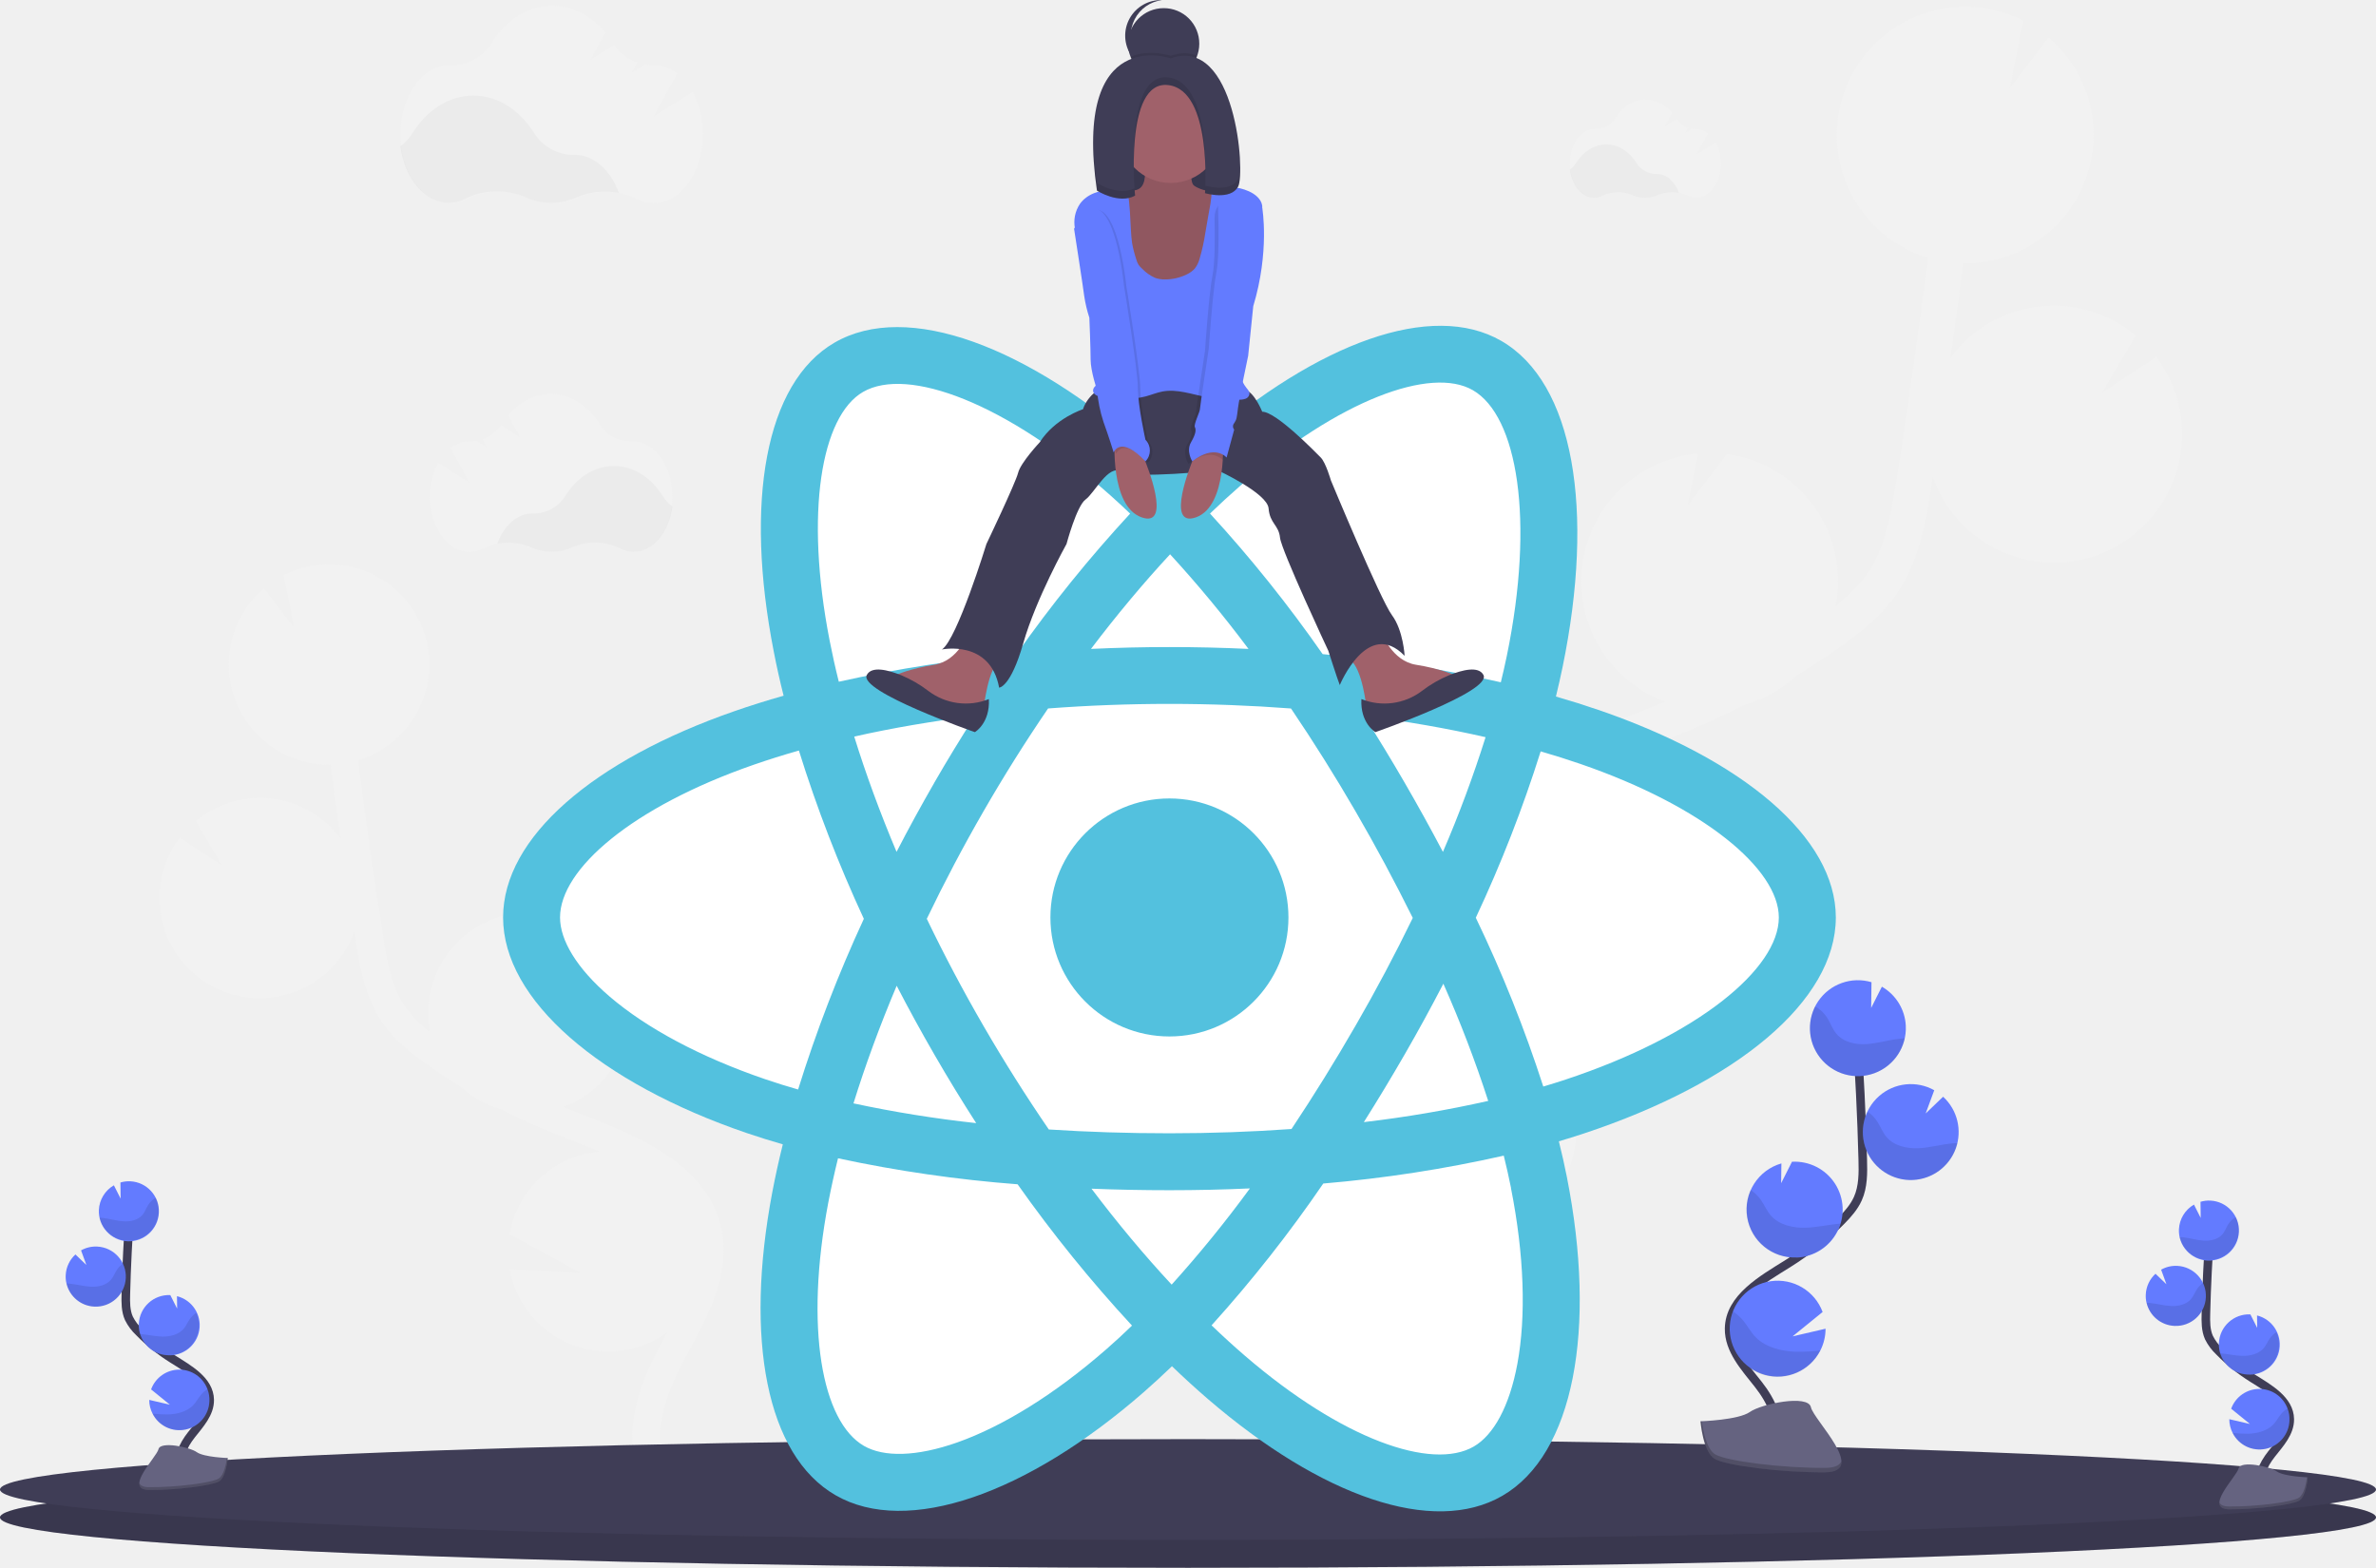
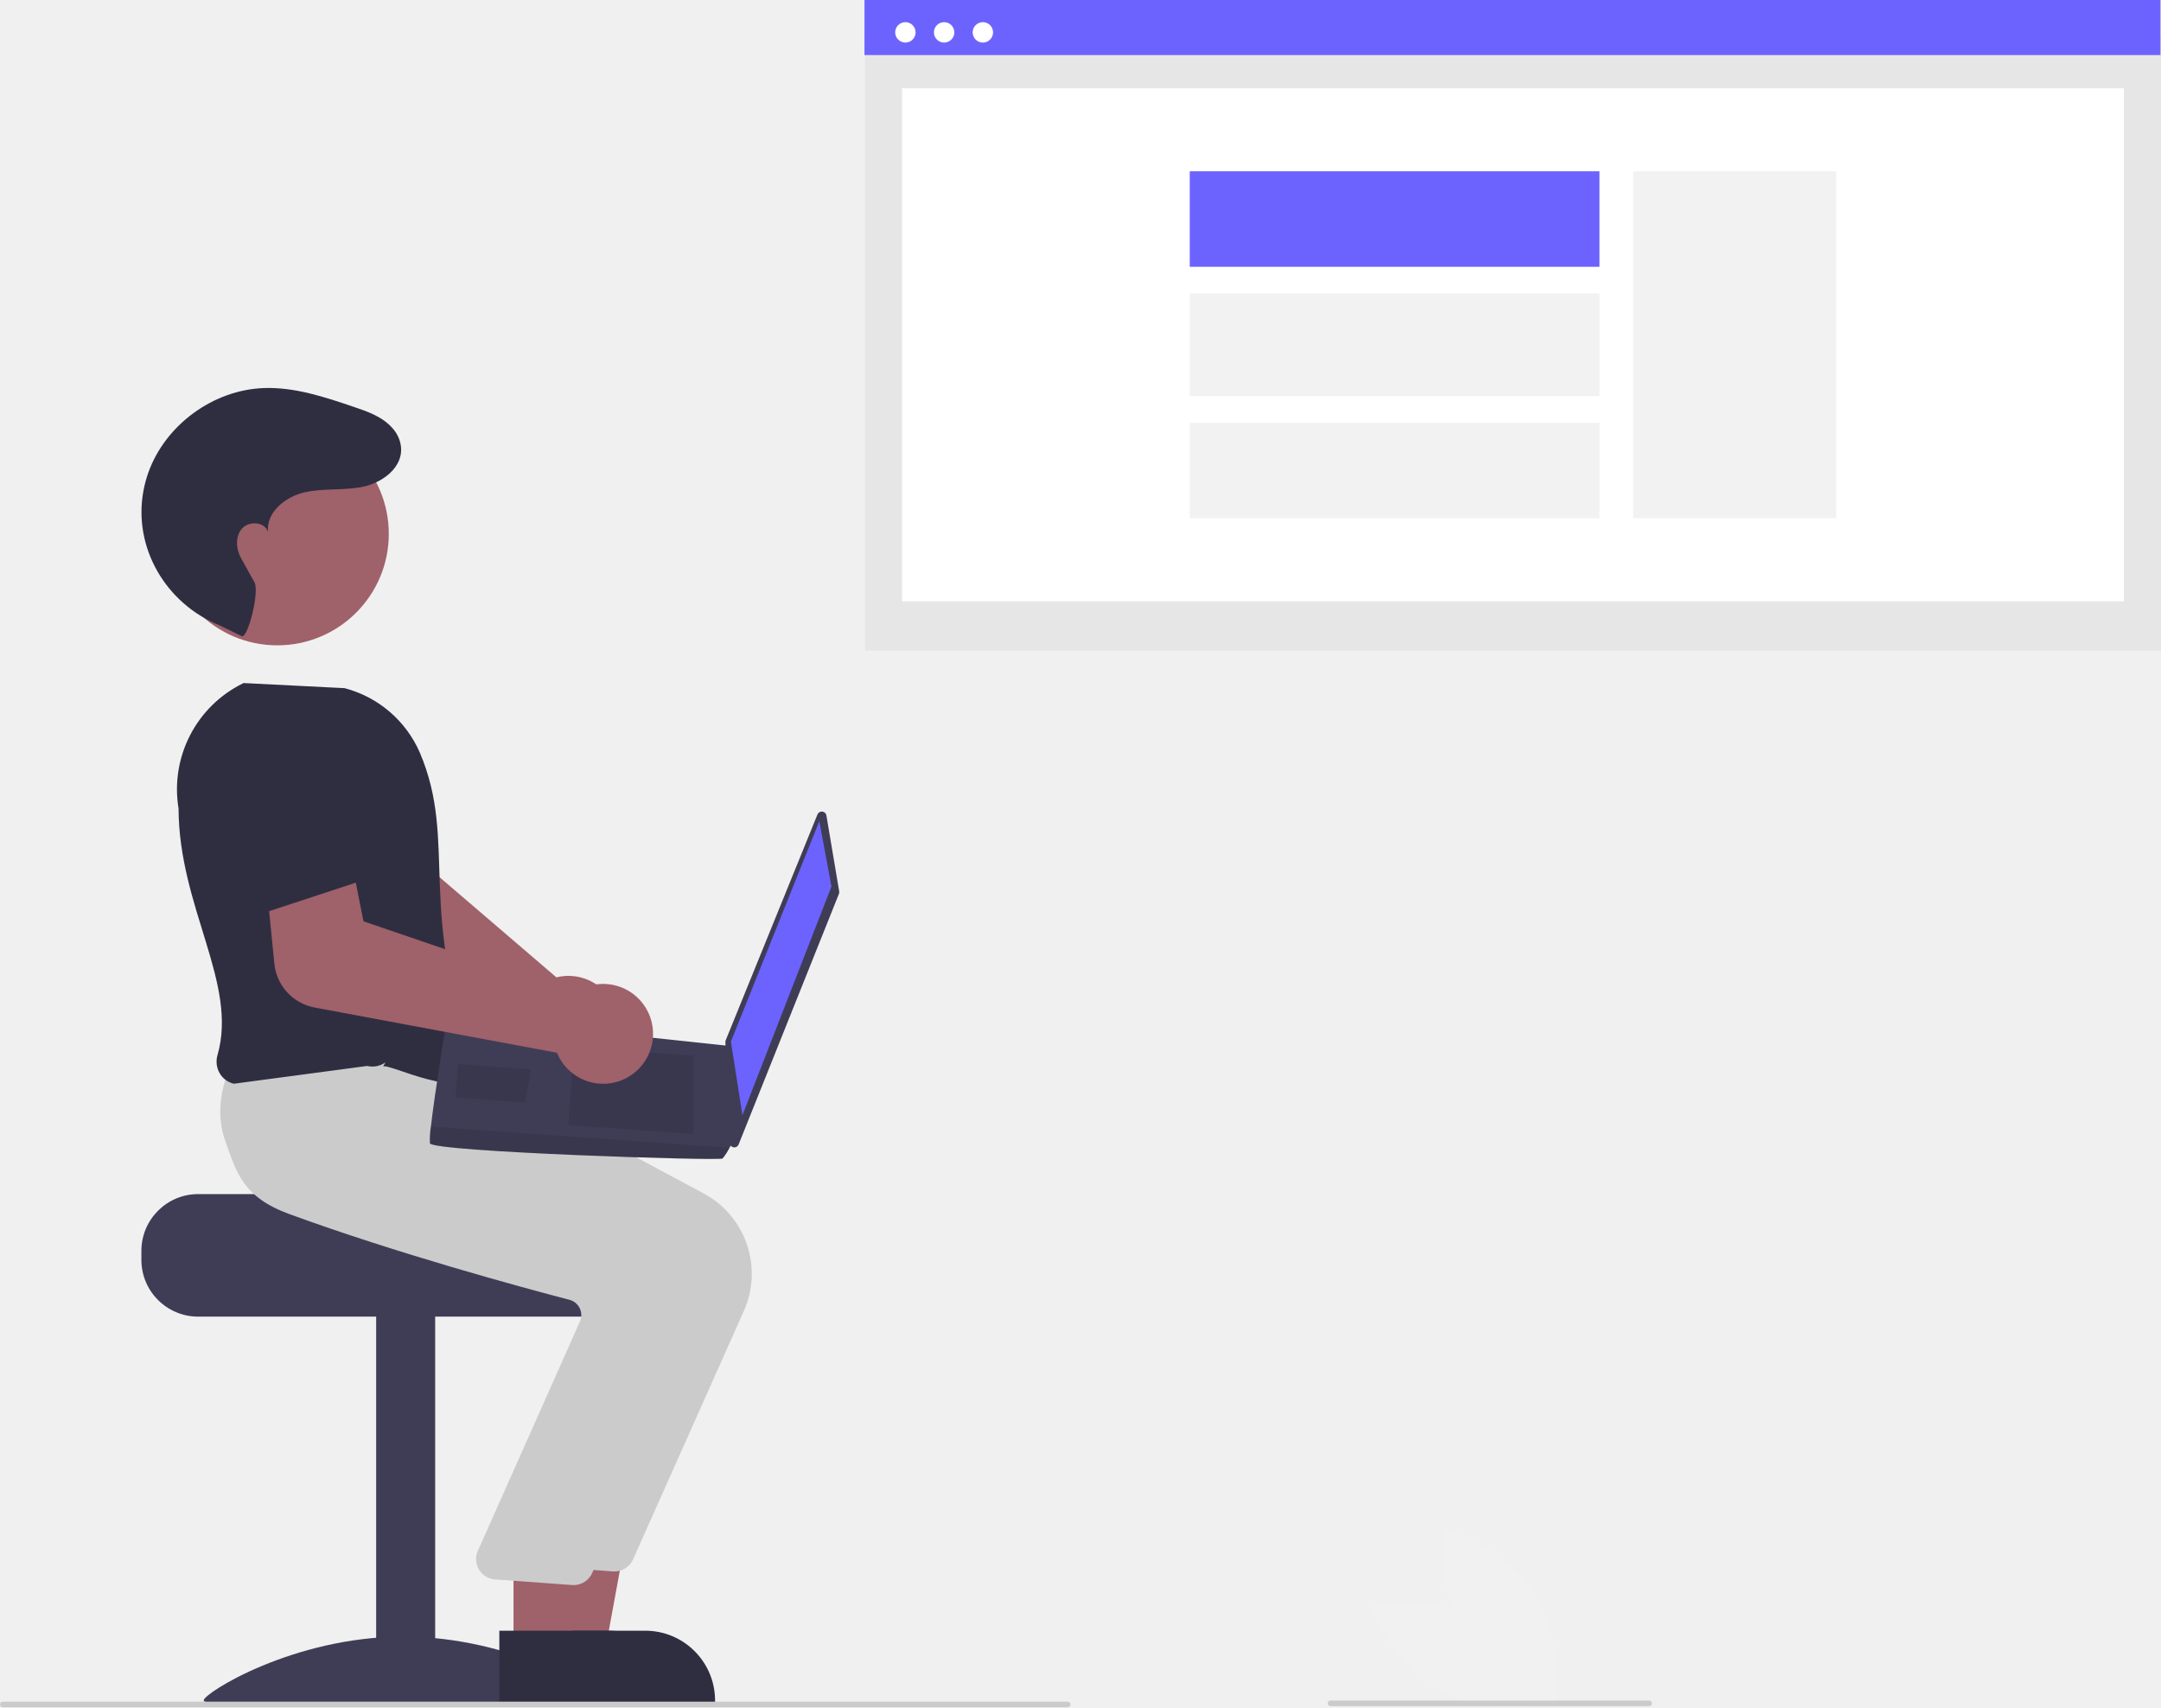
- <svg xmlns="http://www.w3.org/2000/svg" id="a75d69e6-d07c-4db3-9c83-72b2470e5561" data-name="Layer 1" width="1108" height="731.18" viewBox="0 0 1108 731.18">
-   <path d="M813.68,415.2l6.89-2.7c.66-.26,1.31-.54,2-.81a59.85,59.85,0,0,1,15.28-115.77l-4.8,24.2,18.22-23.92.16,0a59.87,59.87,0,0,1,51.16,67.45c-.15,1.13-.39,2.23-.6,3.34,5.61-4.43,10.87-9.32,14.81-15,8-11.54,10.71-25.76,13.47-43.17,5.47-34.48,10.4-69.34,14.84-104.18a59.83,59.83,0,0,1-42-65.36c.25-1.82.6-3.59,1-5.34.1-.44.2-.88.31-1.31.43-1.69.91-3.35,1.47-5,.09-.27.21-.52.3-.78.5-1.37,1-2.72,1.65-4,.22-.5.44-1,.67-1.47.69-1.43,1.42-2.83,2.22-4.19.27-.45.56-.88.83-1.33.62-1,1.27-2,1.94-2.93.36-.5.71-1,1.08-1.49l.27-.39,0,0a59.81,59.81,0,0,1,74.64-17l-6.24,31.49,18-23.64a59.5,59.5,0,0,1,16.32,68.62h.07c-.17.4-.38.78-.55,1.18-.33.74-.67,1.47-1,2.2-.46.93-1,1.84-1.45,2.74-.38.68-.75,1.36-1.16,2-.59,1-1.23,1.9-1.87,2.83-.38.54-.73,1.1-1.12,1.63-1,1.39-2.12,2.72-3.26,4-.4.45-.83.86-1.25,1.3-.81.86-1.62,1.71-2.48,2.52-.53.5-1.09,1-1.64,1.46-.79.7-1.6,1.38-2.43,2-.59.47-1.19.92-1.79,1.36-.87.63-1.75,1.22-2.64,1.81-.6.39-1.2.78-1.81,1.15-1,.61-2.05,1.17-3.1,1.72-.53.27-1,.57-1.59.83-1.58.77-3.2,1.48-4.85,2.11-.31.12-.64.21-.95.32-1.38.5-2.77,1-4.18,1.35-.61.17-1.23.31-1.85.46-1.15.28-2.31.54-3.48.76q-1,.18-2.07.33c-1.15.17-2.31.3-3.48.4-.69.06-1.37.12-2.07.16-1.26.06-2.53.07-3.8.06a2.08,2.08,0,0,0-.25,0q-2.82,22-5.92,44A59.82,59.82,0,0,1,1042,240.88l-15.68,26.58,25.21-16.59a59.68,59.68,0,0,1,11.5,44.16,58.76,58.76,0,0,1-4.5,15.94,59.83,59.83,0,0,1-111.19-4c-.23,1.48-.45,3-.68,4.46-2.44,15.35-5.47,34.46-16.23,50-7.29,10.56-17.33,18.36-27.09,25.22q-9.52,6.7-19.48,12.77a59.85,59.85,0,0,1-24.53,13.74q-16,8.19-32.69,14.81l-6.95,2.72c-6.25,2.44-12.65,4.94-19,7.6,1,.09,2,.17,3,.3a59.9,59.9,0,0,1,50.86,49.05l-42.31,23.11,42.18-1.89A59.16,59.16,0,0,1,843,534.54a59.87,59.87,0,0,1-82.7,11.74l2.1,3.91c1.4,2.58,2.78,5.15,4.12,7.7,18.33,34.74,19.66,64.74,3.75,84.49l-13-10.45c15.49-19.22,3.2-49.77-5.5-66.27-1.32-2.5-2.68-5-4-7.56C736,536.27,722.65,511.53,728,485.2,736,445.5,779.05,428.7,813.68,415.2Z" transform="translate(-46 -84.41)" fill="#f2f2f2" />
-   <path d="M315.6,603.42l-5.38-2.11c-.52-.2-1-.43-1.54-.63a46.75,46.75,0,0,0-11.94-90.42l3.75,18.9-14.22-18.68h-.13a46.76,46.76,0,0,0-40,52.68c.12.89.31,1.74.47,2.61a55.84,55.84,0,0,1-11.56-11.73c-6.23-9-8.37-20.12-10.53-33.71C220.29,493.4,216.45,466.18,213,439a46.72,46.72,0,0,0,32.77-51.05c-.2-1.42-.47-2.8-.79-4.17l-.24-1c-.34-1.32-.71-2.62-1.15-3.88-.07-.21-.16-.41-.24-.61-.39-1.07-.82-2.12-1.28-3.15-.18-.38-.35-.77-.53-1.15-.54-1.11-1.11-2.2-1.73-3.26-.21-.36-.44-.7-.65-1-.49-.78-1-1.55-1.52-2.29-.28-.39-.55-.79-.84-1.17l-.21-.3h0a46.76,46.76,0,0,0-58.29-13.32l4.88,24.6-14.07-18.46a46.48,46.48,0,0,0-12.75,53.59h-.05c.13.31.29.61.43.92.26.58.52,1.15.8,1.72q.54,1.08,1.14,2.13c.29.54.58,1.07.9,1.59.46.75,1,1.48,1.46,2.21.3.42.57.86.88,1.27.8,1.08,1.65,2.12,2.54,3.13.31.35.65.67,1,1,.63.67,1.27,1.33,1.94,2,.41.4.85.77,1.28,1.14q.93.83,1.89,1.59c.46.36.93.71,1.4,1.06.68.49,1.37,1,2.06,1.41.47.31.94.61,1.42.9.79.48,1.6.91,2.42,1.34.42.22.82.45,1.24.66,1.24.6,2.5,1.15,3.79,1.64.24.1.5.16.74.25,1.07.39,2.16.75,3.27,1.06.47.13,1,.24,1.44.35.9.22,1.8.43,2.72.6l1.61.26c.9.13,1.81.23,2.72.31.54.05,1.07.09,1.62.12,1,.05,2,.06,3,.05h.19q2.2,17.22,4.62,34.41a46.71,46.71,0,0,0-67.48-8.14L149.49,488l-19.68-12.95a46.57,46.57,0,0,0-9,34.49A45.8,45.8,0,0,0,124.34,522a46.73,46.73,0,0,0,86.84-3.12c.18,1.15.35,2.32.53,3.48,1.9,12,4.27,26.92,12.67,39.08,5.7,8.24,13.54,14.33,21.16,19.69q7.44,5.24,15.21,10a46.88,46.88,0,0,0,19.16,10.74c8.32,4.26,16.84,8.14,25.54,11.56l5.42,2.13c4.88,1.9,9.88,3.85,14.81,5.93-.78.07-1.57.13-2.36.24A46.77,46.77,0,0,0,283.6,660l33,18-32.94-1.47a46.78,46.78,0,0,0,73.57,29.2c-.55,1-1.09,2-1.64,3.05-1.09,2-2.17,4-3.22,6-14.31,27.13-15.35,50.57-2.92,66l10.13-8.16c-12.1-15-2.5-38.87,4.3-51.76,1-1.95,2.09-3.92,3.16-5.9,9.19-17,19.61-36.37,15.46-56.94C376.29,627.08,342.64,614,315.6,603.42Z" transform="translate(-46 -84.41)" fill="#f2f2f2" />
-   <ellipse cx="554" cy="707.68" rx="554" ry="23.5" fill="#3f3d56" />
-   <ellipse cx="554" cy="707.68" rx="554" ry="23.5" opacity="0.1" />
-   <ellipse cx="554" cy="694.68" rx="554" ry="23.5" fill="#3f3d56" />
-   <path d="M131,770.73c-3-5.51.4-12.26,4.28-17.18s8.61-10,8.51-16.29c-.14-9-9.7-14.31-17.33-19.08a84.78,84.78,0,0,1-15.56-12.51,23,23,0,0,1-4.78-6.4c-1.58-3.52-1.53-7.52-1.43-11.38q.5-19.26,1.9-38.48" transform="translate(-46 -84.41)" fill="none" stroke="#3f3d56" stroke-miterlimit="10" stroke-width="4" />
-   <path d="M92.11,648.7a14,14,0,0,1,7-11.49l3.14,6.21-.09-7.52a13.86,13.86,0,0,1,4.62-.56A14,14,0,1,1,92.11,648.7Z" transform="translate(-46 -84.41)" fill="#637bff" />
-   <path d="M117.14,743.7a14,14,0,0,0,26.5-5.76,13.82,13.82,0,0,0-.91-5.69,14,14,0,0,0-26.27.15l8.77,7.13-9.64-2.24A13.89,13.89,0,0,0,117.14,743.7Z" transform="translate(-46 -84.41)" fill="#637bff" />
-   <path d="M124.07,716.45a14,14,0,0,0,4.46-27.54l.07,5.79-3.18-6.29h0a14,14,0,0,0-1.31,28.05Z" transform="translate(-46 -84.41)" fill="#637bff" />
-   <path d="M90,693.78a14,14,0,0,0,1.32-28,13.88,13.88,0,0,0-7.52,1.78l2.48,6.8-5.11-4.9a14,14,0,0,0-4.53,9.69A13.33,13.33,0,0,0,77,683,14,14,0,0,0,90,693.78Z" transform="translate(-46 -84.41)" fill="#637bff" />
-   <path d="M94,652.44c3.24.36,6.39,1.37,9.64,1.57s6.82-.58,8.88-3.1c1.11-1.37,1.66-3.09,2.59-4.57a10.08,10.08,0,0,1,3.54-3.33,14,14,0,1,1-26.24,9.32C92.94,652.35,93.47,652.39,94,652.44Z" transform="translate(-46 -84.41)" opacity="0.1" />
-   <path d="M90,693.78a14,14,0,0,0,13.35-20,10.4,10.4,0,0,0-2.82,2.83c-1,1.51-1.61,3.25-2.78,4.64-2.19,2.57-5.92,3.41-9.31,3.25s-6.66-1.11-10-1.42c-.47,0-.94-.08-1.41-.09A14,14,0,0,0,90,693.78Z" transform="translate(-46 -84.41)" opacity="0.1" />
-   <path d="M124.07,716.45a14,14,0,0,0,13.47-19.76,11.36,11.36,0,0,0-3,2.85c-1.09,1.54-1.77,3.31-3,4.73-2.36,2.64-6.34,3.57-9.93,3.48s-6.82-.93-10.28-1.19A14,14,0,0,0,124.07,716.45Z" transform="translate(-46 -84.41)" opacity="0.1" />
-   <path d="M117.14,743.7a14,14,0,0,0,26.5-5.76,13.82,13.82,0,0,0-.91-5.69,14,14,0,0,0-3.08,2.74c-1.34,1.63-2.21,3.47-3.76,5-2.87,2.82-7.5,4-11.62,4.09A62.35,62.35,0,0,1,117.14,743.7Z" transform="translate(-46 -84.41)" opacity="0.1" />
-   <path d="M152.19,764.39s-11.08-.34-14.41-2.72-17-5.22-17.87-1.4-16.65,19-4.14,19.06,29.06-2,32.39-4S152.19,764.39,152.19,764.39Z" transform="translate(-46 -84.41)" fill="#656380" />
-   <path d="M115.54,778c12.51.1,29.06-2,32.4-4,2.53-1.54,3.54-7.09,3.88-9.65l.37,0s-.7,8.93-4,11-19.89,4.08-32.39,4c-3.61,0-4.86-1.31-4.79-3.22C111.48,777.26,112.86,778,115.54,778Z" transform="translate(-46 -84.41)" opacity="0.2" />
-   <path d="M1101,779.73c-3-5.51.4-12.26,4.28-17.18s8.61-10,8.51-16.29c-.14-9-9.7-14.31-17.33-19.08a84.78,84.78,0,0,1-15.56-12.51,23,23,0,0,1-4.78-6.4c-1.58-3.52-1.53-7.52-1.43-11.38q.49-19.26,1.9-38.48" transform="translate(-46 -84.41)" fill="none" stroke="#3f3d56" stroke-miterlimit="10" stroke-width="4" />
-   <path d="M1062.11,657.7a14,14,0,0,1,7-11.49l3.14,6.21-.09-7.52a13.86,13.86,0,0,1,4.62-.56,14,14,0,1,1-14.68,13.36Z" transform="translate(-46 -84.41)" fill="#637bff" />
-   <path d="M1087.14,752.7a14,14,0,0,0,26.5-5.76,13.82,13.82,0,0,0-.91-5.69,14,14,0,0,0-26.27.15l8.77,7.13-9.64-2.24A13.89,13.89,0,0,0,1087.14,752.7Z" transform="translate(-46 -84.41)" fill="#637bff" />
-   <path d="M1094.07,725.45a14,14,0,0,0,4.46-27.54l.07,5.79-3.18-6.29h0a14,14,0,0,0-1.31,28.05Z" transform="translate(-46 -84.41)" fill="#637bff" />
-   <path d="M1060,702.78a14,14,0,0,0,1.32-28,13.88,13.88,0,0,0-7.52,1.78l2.48,6.8-5.11-4.9a14,14,0,0,0-4.53,9.69A13.33,13.33,0,0,0,1047,692,14,14,0,0,0,1060,702.78Z" transform="translate(-46 -84.41)" fill="#637bff" />
-   <path d="M1064,661.44c3.24.36,6.39,1.37,9.64,1.57s6.82-.58,8.88-3.1c1.11-1.37,1.66-3.09,2.59-4.57a10.08,10.08,0,0,1,3.54-3.33,14,14,0,1,1-26.24,9.32C1062.94,661.35,1063.47,661.39,1064,661.44Z" transform="translate(-46 -84.41)" opacity="0.1" />
-   <path d="M1060,702.78a14,14,0,0,0,13.35-20,10.4,10.4,0,0,0-2.82,2.83c-1,1.51-1.61,3.25-2.78,4.64-2.19,2.57-5.92,3.41-9.31,3.25s-6.66-1.11-10-1.42c-.47,0-.94-.08-1.41-.09A14,14,0,0,0,1060,702.78Z" transform="translate(-46 -84.41)" opacity="0.1" />
-   <path d="M1094.07,725.45a14,14,0,0,0,13.47-19.76,11.36,11.36,0,0,0-3,2.85c-1.09,1.54-1.77,3.31-3,4.73-2.36,2.64-6.34,3.57-9.93,3.48s-6.82-.93-10.28-1.19A14,14,0,0,0,1094.07,725.45Z" transform="translate(-46 -84.41)" opacity="0.1" />
-   <path d="M1087.14,752.7a14,14,0,0,0,26.5-5.76,13.82,13.82,0,0,0-.91-5.69,14,14,0,0,0-3.08,2.74c-1.34,1.63-2.21,3.47-3.76,5-2.87,2.82-7.5,4-11.62,4.09A62.35,62.35,0,0,1,1087.14,752.7Z" transform="translate(-46 -84.41)" opacity="0.1" />
-   <path d="M1122.19,773.39s-11.08-.34-14.41-2.72-17-5.22-17.87-1.4-16.65,19-4.14,19.06,29.06-2,32.39-4S1122.19,773.39,1122.19,773.39Z" transform="translate(-46 -84.41)" fill="#656380" />
-   <path d="M1085.54,787c12.51.1,29.06-2,32.4-4,2.53-1.54,3.54-7.09,3.88-9.65l.37,0s-.7,8.93-4,11-19.89,4.08-32.39,4c-3.61,0-4.86-1.31-4.79-3.22C1081.48,786.26,1082.86,787,1085.54,787Z" transform="translate(-46 -84.41)" opacity="0.2" />
-   <path d="M791.57,415.56q-9.92-3.4-20-6.3,1.66-6.79,3.09-13.65c15.14-73.51,5.24-132.73-28.57-152.22-32.42-18.7-85.44.8-139,47.39q-7.92,6.92-15.47,14.2-5.07-4.85-10.3-9.51C525.21,245.64,469,224.65,435.18,244.2c-32.39,18.75-42,74.42-28.35,144.09q2,10.35,4.59,20.58c-7.95,2.26-15.64,4.67-23,7.24C322.63,439,280.61,475,280.61,512.29c0,38.51,45.11,77.14,113.64,100.56q8.34,2.83,16.8,5.26-2.74,11-4.88,22.18c-13,68.46-2.84,122.82,29.46,141.45C469,801,525,781.2,579.52,733.54c4.31-3.77,8.63-7.77,13-11.95q8.18,7.89,16.79,15.32c52.82,45.45,105,63.81,137.26,45.12,33.33-19.29,44.16-77.69,30.1-148.73q-1.6-8.14-3.73-16.61,5.91-1.74,11.56-3.61c71.24-23.6,117.6-61.76,117.6-100.79,0-37.43-43.38-73.62-110.5-96.73Z" transform="translate(-46 -84.41)" fill="#53c1de" />
-   <path d="M776.12,587.88c-3.4,1.13-6.88,2.21-10.44,3.27a621.6,621.6,0,0,0-31.47-78.73,623.06,623.06,0,0,0,30.25-77.58c6.35,1.84,12.53,3.78,18.47,5.83,57.51,19.79,92.59,49.06,92.59,71.62,0,24-37.89,55.21-99.4,75.59ZM750.6,638.46c6.22,31.41,7.1,59.81,3,82-3.7,19.95-11.14,33.25-20.34,38.58-19.59,11.33-61.47-3.4-106.64-42.27q-7.77-6.69-15.63-14.25a624.23,624.23,0,0,0,52.09-66.14,620.2,620.2,0,0,0,84.17-13q1.9,7.68,3.37,15ZM492.48,757.1c-19.14,6.76-34.38,6.95-43.59,1.64-19.6-11.31-27.75-55-16.63-113.5q2-10.37,4.53-20.63a625.79,625.79,0,0,0,83.75,12.13,645.09,645.09,0,0,0,53.35,65.9q-5.79,5.61-11.84,10.91c-24.11,21.08-48.28,36-69.57,43.55ZM402.84,587.73c-30.31-10.36-55.33-23.82-72.49-38.5-15.41-13.2-23.19-26.31-23.19-36.94,0-22.63,33.74-51.5,90-71.11q10.6-3.69,21.39-6.73a637.08,637.08,0,0,0,30.29,78.48,646.29,646.29,0,0,0-30.66,79.6Q410.44,590.32,402.84,587.73Zm30.05-204.54c-11.68-59.69-3.93-104.72,15.59-116,20.79-12,66.76,5.12,115.22,48.15,3.1,2.75,6.21,5.63,9.32,8.6a635.89,635.89,0,0,0-52.93,65.52,648.42,648.42,0,0,0-82.93,12.89q-2.39-9.52-4.27-19.15ZM701,449.38q-9.11-15.74-18.89-31.08c19.83,2.51,38.82,5.83,56.66,9.91a565.54,565.54,0,0,1-19.89,53.51q-8.61-16.35-17.88-32.34ZM591.64,342.91a569.3,569.3,0,0,1,36.57,44.14q-36.71-1.73-73.45,0c12.07-15.92,24.44-30.72,36.88-44.13Zm-110,106.65q-9.15,15.87-17.55,32.14c-7.73-18.33-14.34-36.36-19.74-53.77,17.73-4,36.64-7.21,56.34-9.68Q490.77,433.69,481.62,449.56Zm19.61,158.65A564.64,564.64,0,0,1,444,599c5.49-17.71,12.25-36.13,20.15-54.86q8.43,16.29,17.61,32.16Q491.1,592.49,501.23,608.21Zm91.14,75.33C579.79,670,567.24,655,555,638.79q17.85.71,36.36.71,19,0,37.51-.84A563.94,563.94,0,0,1,592.37,683.54ZM719.08,543.19A562.82,562.82,0,0,1,740,597.85a561.35,561.35,0,0,1-58,9.89q9.85-15.63,19.08-31.63,9.38-16.26,18-32.92Zm-41,19.66q-14.12,24.52-29.81,48.1c-18.44,1.32-37.49,2-56.91,2s-38.15-.6-56.27-1.78Q519,587.67,504.7,563t-26.51-50.08q12.27-25.53,26.43-50.1h0q14.14-24.56,30.13-48c18.49-1.4,37.43-2.13,56.59-2.13s38.22.74,56.69,2.14q15.81,23.37,30,47.81t26.79,49.87q-12.45,25.62-26.71,50.3Zm54.77-296.46c20.81,12,28.9,60.4,15.83,123.87q-1.29,6.19-2.8,12.35a635.74,635.74,0,0,0-83.09-13.13,625.16,625.16,0,0,0-52.53-65.56q7-6.74,14.29-13.11c45.88-39.93,88.76-55.69,108.3-44.42Z" transform="translate(-46 -84.41)" fill="#fff" />
-   <path d="M591.34,456.79a55.5,55.5,0,1,1-55.5,55.5,55.49,55.49,0,0,1,55.5-55.5" transform="translate(-46 -84.41)" fill="#53c1de" />
-   <path d="M605.26,104.81a16.6,16.6,0,1,1-16.6-16.6A16.52,16.52,0,0,1,605.26,104.81Z" transform="translate(-46 -84.41)" fill="#3f3d56" />
-   <path d="M575.4,109a16.62,16.62,0,0,1,12.49-24.54,16.6,16.6,0,1,0,1.41,33.07A16.6,16.6,0,0,1,575.4,109Z" transform="translate(-46 -84.41)" fill="#3f3d56" />
-   <rect x="521.91" y="43.52" width="44.47" height="69.37" fill="#3f3d56" />
-   <rect x="521.91" y="43.52" width="44.47" height="69.37" opacity="0.1" />
-   <path d="M497.66,379.61s-4.75,13.05-16,14.83-17.79,4.74-17.79,4.74l26.68,17.19,14.23-1.78s1.78-18.38,7.71-22.53S497.66,379.61,497.66,379.61Z" transform="translate(-46 -84.41)" fill="#a0616a" />
-   <path d="M690.34,379.61s4.75,13.05,16,14.83,17.79,4.74,17.79,4.74l-26.68,17.19-14.23-1.78s-1.78-18.38-7.71-22.53S690.34,379.61,690.34,379.61Z" transform="translate(-46 -84.41)" fill="#a0616a" />
-   <path d="M560.5,264.59s-7.11,3.56-9.48,10.68c0,0-13,4.15-20.16,15.41,0,0-8.9,9.49-10.08,14.23S506,338.11,506,338.11s-13.64,44.47-20.75,49.21c0,0,22.53-4.74,26.68,17.79,0,0,5.33,0,11.26-20.75s20.16-46.25,20.16-46.25,4.74-17.78,8.89-20.75,10.67-16.6,16.6-13,45.06-.6,45.06-.6S637,314.4,637.58,321.51s4.74,7.71,5.33,13.64,22.53,52.76,22.53,52.76,4.15,13,5.34,16c0,0,13-31.42,30.24-13.63,0,0-.6-11.86-5.93-19s-28.46-62.84-28.46-62.84-2.37-8.3-4.74-10.67-20.76-21.35-27.28-21.35c0,0-3.55-8.89-7.7-10.08Z" transform="translate(-46 -84.41)" fill="#3f3d56" />
-   <path d="M507.14,410.44a28.89,28.89,0,0,1-28.22-3.79,56.37,56.37,0,0,0-12.59-7.3c-6.29-2.54-13.81-4.42-16.1-.17-4.15,7.71,50.39,26.68,50.39,26.68S507.74,421.71,507.14,410.44Z" transform="translate(-46 -84.41)" fill="#3f3d56" />
-   <path d="M680.86,410.44a28.89,28.89,0,0,0,28.22-3.79,56.37,56.37,0,0,1,12.59-7.3c6.29-2.54,13.81-4.42,16.1-.17,4.15,7.71-50.39,26.68-50.39,26.68S680.26,421.71,680.86,410.44Z" transform="translate(-46 -84.41)" fill="#3f3d56" />
-   <path d="M579.88,167.08c-.22,2.06-.9,4.29-2.66,5.38-1.44.9-3.26.83-4.92,1.17a11.46,11.46,0,0,0-7.82,6.77,17.51,17.51,0,0,0-.75,10.55,39.22,39.22,0,0,0,1.52,5.06c1.74,4.92,3.84,9.8,7.09,13.89a59,59,0,0,0,9.3,8.77c2.11,1.72,4.29,3.47,6.89,4.28a21.75,21.75,0,0,0,5.4.72c2.25.1,4.65.17,6.6-.95,3-1.73,3.89-5.55,5.52-8.62,1.38-2.6,3.44-4.81,4.73-7.46a29.49,29.49,0,0,0,2-6.52l2.77-12.3c1-4.47,1.92-9.51-.59-13.34a2.28,2.28,0,0,0-.74-.77,2.79,2.79,0,0,0-1.52-.15,16.44,16.44,0,0,1-9.15-2.09,3.93,3.93,0,0,1-1.15-.9,4.72,4.72,0,0,1-.7-2.12,22.2,22.2,0,0,0-1.28-4.45,3,3,0,0,0-.87-1.34,3.15,3.15,0,0,0-1.41-.47,114.47,114.47,0,0,0-12.93-1.35c-1.42-.07-3.56-.64-4.54.62S580,165.58,579.88,167.08Z" transform="translate(-46 -84.41)" fill="#a0616a" />
-   <path d="M579.88,167.08c-.22,2.06-.9,4.29-2.66,5.38-1.44.9-3.26.83-4.92,1.17a11.46,11.46,0,0,0-7.82,6.77,17.51,17.51,0,0,0-.75,10.55,39.22,39.22,0,0,0,1.52,5.06c1.74,4.92,3.84,9.8,7.09,13.89a59,59,0,0,0,9.3,8.77c2.11,1.72,4.29,3.47,6.89,4.28a21.75,21.75,0,0,0,5.4.72c2.25.1,4.65.17,6.6-.95,3-1.73,3.89-5.55,5.52-8.62,1.38-2.6,3.44-4.81,4.73-7.46a29.49,29.49,0,0,0,2-6.52l2.77-12.3c1-4.47,1.92-9.51-.59-13.34a2.28,2.28,0,0,0-.74-.77,2.79,2.79,0,0,0-1.52-.15,16.44,16.44,0,0,1-9.15-2.09,3.93,3.93,0,0,1-1.15-.9,4.72,4.72,0,0,1-.7-2.12,22.2,22.2,0,0,0-1.28-4.45,3,3,0,0,0-.87-1.34,3.15,3.15,0,0,0-1.41-.47,114.47,114.47,0,0,0-12.93-1.35c-1.42-.07-3.56-.64-4.54.62S580,165.58,579.88,167.08Z" transform="translate(-46 -84.41)" opacity="0.1" />
-   <path d="M571.85,174.15a26.93,26.93,0,0,0-7.13-1.12c-5.72-.14-11.84,1.83-15.14,6.5A15.34,15.34,0,0,0,547.29,191a23.57,23.57,0,0,0,5.2,10.66,32,32,0,0,1,4,5.24c1.58,3,1.63,6.59,2.06,10,1,8.12,4.46,15.75,5.83,23.82s.19,17.42-6.18,22.55c-1.07.86-2.37,1.77-2.46,3.14-.14,2.19,2.71,3.12,4.9,3.33,6.55.62,13.27,1.23,19.63-.46,2.63-.7,5.17-1.79,7.85-2.29,6.8-1.27,13.64,1.34,20.45,2.59a90.61,90.61,0,0,0,14.91,1.21,7.94,7.94,0,0,0,3.43-.45,2.75,2.75,0,0,0,1.74-2.74,4.76,4.76,0,0,0-1.18-2c-3.44-4.25-4.49-9.9-5.43-15.29l-3.15-18.11c-1.69-9.68-3.26-20.2,1.32-28.89,3.29-6.25,9.36-10.65,12.83-16.8a9.84,9.84,0,0,0,1.55-6.28c-.52-3.09-3.31-5.3-6.17-6.59A23.21,23.21,0,0,0,611,173c.1,4.33-1,8.71-1.71,13l-1.21,7a88.83,88.83,0,0,1-2.71,12.2,12.85,12.85,0,0,1-2.17,4.42,11.43,11.43,0,0,1-3.83,2.79,22.83,22.83,0,0,1-10.14,2.32,13.54,13.54,0,0,1-4.48-.69,19,19,0,0,1-6.17-4.34,10.11,10.11,0,0,1-1.63-1.77,9.93,9.93,0,0,1-1.11-2.67,55.42,55.42,0,0,1-1.91-7.48c-.3-1.94-.4-3.91-.54-5.87C573,186.12,573,179.72,571.85,174.15Z" transform="translate(-46 -84.41)" fill="#637bff" />
-   <path d="M565.84,288.9s-2.37,31.43,12.45,36.76,1.78-26.09,1.78-26.09l-4.75-9.48Z" transform="translate(-46 -84.41)" fill="#a0616a" />
-   <path d="M616.23,288.9s2.37,31.43-12.45,36.76S602,299.57,602,299.57l4.75-9.48Z" transform="translate(-46 -84.41)" fill="#a0616a" />
-   <path d="M552.79,184l-4.74,7.71s4.15,26.68,4.74,31.42a62.2,62.2,0,0,0,2.38,10.08s.59,14.23.59,19.57,3,14.23,3,14.23a64.82,64.82,0,0,0,3,14.82c2.37,6.52,4.74,14.23,4.74,14.23s3-8.3,14.82,4.15a7.18,7.18,0,0,0,0-10.08s-3.55-16-3.55-24.31-6.53-48-6.53-48S567,172.7,552.79,184Z" transform="translate(-46 -84.41)" opacity="0.1" />
-   <path d="M551.61,183.37l-4.74,7.71s4.15,26.68,4.74,31.42A61.84,61.84,0,0,0,554,232.58s.59,14.23.59,19.56,3,14.23,3,14.23a64.53,64.53,0,0,0,3,14.82c2.37,6.53,4.75,14.23,4.75,14.23s3-8.3,14.82,4.15a7.18,7.18,0,0,0,0-10.07s-3.56-16-3.56-24.31-6.52-48-6.52-48S565.84,172.1,551.61,183.37Z" transform="translate(-46 -84.41)" fill="#637bff" />
-   <path d="M629.87,179.22l3,3.53s3.49,20.18-4.22,45.68l-2.37,23.12s-4.15,19.57-4.74,24.31-.59,5.33-1.78,7.11a2.29,2.29,0,0,0,0,3l-3.56,13s-5.33-6.52-16,1.78c0,0-3-4.74-.6-8.89s2.37-5.93,1.78-7.12,2.37-7.11,2.37-8.3S607.93,248,607.93,248s1.78-26.68,3.56-35.57c1.09-5.47,1.07-17.66.88-26.24-.19-8.94,10.63-13.78,17-7.5C629.52,178.85,629.7,179,629.87,179.22Z" transform="translate(-46 -84.41)" opacity="0.1" />
-   <path d="M631.65,178l3,3.53s3.49,20.19-4.22,45.68l-2.37,23.12s-4.15,19.57-4.74,24.31-.6,5.34-1.78,7.12a2.28,2.28,0,0,0,0,3L618,297.8s-5.33-6.53-16,1.77c0,0-3-4.74-.59-8.89s2.37-5.93,1.78-7.11,2.37-7.12,2.37-8.3,4.15-28.46,4.15-28.46,1.78-26.68,3.56-35.58.59-35.57.59-35.57S623.35,169.14,631.65,178Z" transform="translate(-46 -84.41)" fill="#637bff" />
-   <circle cx="545.92" cy="61.61" r="23.72" fill="#a0616a" />
-   <path d="M604.29,110.41a16.6,16.6,0,0,1-31.09.44c9.26-3.73,18.72-.41,18.72-.41C596.65,108.78,600.75,108.93,604.29,110.41Z" transform="translate(-46 -84.41)" opacity="0.1" />
-   <path d="M591.92,111.63s-45.65-16-34.38,61.66c0,0,10.08,6.52,17.78,2.37,0,0-5.33-53.95,15.42-51.58s17.19,50.4,17.19,50.4,11.86,3.55,15.42-3S622.16,101,591.92,111.63Z" transform="translate(-46 -84.41)" fill="#3f3d56" />
-   <path d="M590.74,120.52c-14.24-1.62-16.2,23.27-16,39.05.17-15.69,2.81-37,16-35.49,14.81,1.69,17.24,26.66,17.41,40.8C608.32,151.9,606.9,122.37,590.74,120.52Z" transform="translate(-46 -84.41)" opacity="0.1" />
-   <path d="M557.54,169.73a159.38,159.38,0,0,1-1.77-20.53,152.12,152.12,0,0,0,1.77,24.09s10.08,6.52,17.78,2.37c0,0-.12-1.28-.26-3.43C567.39,176.1,557.54,169.73,557.54,169.73Z" transform="translate(-46 -84.41)" opacity="0.1" />
-   <path d="M623.35,168c-3.32,6.08-13.83,3.41-15.25,3-.07,2.2-.17,3.52-.17,3.52s11.86,3.55,15.42-3c.73-1.34,1.11-5.13,1-10.2C624.25,164.57,623.9,167,623.35,168Z" transform="translate(-46 -84.41)" opacity="0.1" />
-   <path d="M872.73,757.37c4.74-8.78-.64-19.54-6.82-27.37s-13.73-16-13.57-26c.23-14.35,15.45-22.81,27.62-30.42a134.77,134.77,0,0,0,24.79-19.93c3-3.05,5.87-6.31,7.62-10.21,2.52-5.6,2.45-12,2.29-18.12q-.79-30.71-3-61.34" transform="translate(-46 -84.41)" fill="none" stroke="#3f3d56" stroke-miterlimit="10" stroke-width="4" />
-   <path d="M934.74,562.9a22.31,22.31,0,0,0-11.16-18.32l-5,9.9.15-12a22.37,22.37,0,1,0,16,20.41Z" transform="translate(-46 -84.41)" fill="#637bff" />
-   <path d="M894.86,714.29a22.36,22.36,0,1,1,1.08-18l-14,11.37,15.37-3.57A22.25,22.25,0,0,1,894.86,714.29Z" transform="translate(-46 -84.41)" fill="#637bff" />
-   <path d="M883.81,670.86A22.37,22.37,0,0,1,876.72,627l-.12,9.22,5.06-10h.06a22.37,22.37,0,1,1,2.09,44.69Z" transform="translate(-46 -84.41)" fill="#637bff" />
-   <path d="M938.11,634.73A22.37,22.37,0,1,1,948,592.87l-4,10.83,8.13-7.8a22.37,22.37,0,0,1-14.07,38.83Z" transform="translate(-46 -84.41)" fill="#637bff" />
-   <path d="M931.74,568.86c-5.17.57-10.19,2.18-15.37,2.5s-10.87-.92-14.14-5c-1.77-2.17-2.65-4.91-4.14-7.28a16,16,0,0,0-5.63-5.3,22.37,22.37,0,1,0,41.81,14.84C933.42,568.71,932.58,568.77,931.74,568.86Z" transform="translate(-46 -84.41)" opacity="0.1" />
-   <path d="M938.11,634.73a22.39,22.39,0,0,1-21.28-31.91,16.37,16.37,0,0,1,4.5,4.51c1.59,2.4,2.56,5.18,4.43,7.39,3.48,4.09,9.44,5.43,14.84,5.19s10.6-1.78,16-2.28c.75-.06,1.5-.11,2.26-.13A22.37,22.37,0,0,1,938.11,634.73Z" transform="translate(-46 -84.41)" opacity="0.1" />
-   <path d="M883.81,670.86a22.37,22.37,0,0,1-21.46-31.49,17.83,17.83,0,0,1,4.73,4.55c1.74,2.45,2.82,5.27,4.86,7.54,3.77,4.2,10.11,5.68,15.83,5.54,5.54-.12,10.87-1.48,16.38-1.9A22.36,22.36,0,0,1,883.81,670.86Z" transform="translate(-46 -84.41)" opacity="0.1" />
-   <path d="M894.86,714.29A22.37,22.37,0,0,1,854.08,696a22.27,22.27,0,0,1,4.91,4.38c2.13,2.59,3.53,5.53,6,7.94,4.57,4.49,11.95,6.34,18.52,6.51A97.1,97.1,0,0,0,894.86,714.29Z" transform="translate(-46 -84.41)" opacity="0.1" />
-   <path d="M839,747.26s17.65-.54,23-4.33,27.16-8.31,28.48-2.24,26.53,30.22,6.6,30.38-46.31-3.1-51.62-6.34S839,747.26,839,747.26Z" transform="translate(-46 -84.41)" fill="#656380" />
-   <path d="M897.4,769c-19.93.16-46.31-3.11-51.62-6.34-4-2.47-5.65-11.3-6.19-15.38l-.59,0s1.12,14.24,6.43,17.47,31.69,6.5,51.62,6.34c5.75,0,7.74-2.09,7.63-5.12C903.88,767.78,901.69,768.92,897.4,769Z" transform="translate(-46 -84.41)" opacity="0.2" />
-   <path d="M369,127.27l-18.25,11.57,11.08-20.15a18,18,0,0,0-11-3.94h-.3a21.58,21.58,0,0,1-3.78-.28l-6.19,3.92,2.65-4.82a22.06,22.06,0,0,1-10.82-8.21l-11.07,7,7-12.72c-6.48-7.77-15.2-12.54-24.81-12.54-11.51,0-21.76,6.85-28.38,17.52a21.24,21.24,0,0,1-18.76,10.12l-.62,0c-12.71,0-23,14.41-23,32.19s10.3,32.18,23,32.18a17.2,17.2,0,0,0,8-2c8.29-4.31,19.17-4.39,27.85-.54a29,29,0,0,0,23.68.05c8.62-3.77,19.37-3.69,27.61.54a17.23,17.23,0,0,0,7.93,2c12.71,0,23-14.41,23-32.18A40.86,40.86,0,0,0,369,127.27Z" transform="translate(-46 -84.41)" fill="#f2f2f2" />
-   <path d="M334.59,174.36a34,34,0,0,0-19.72,2.14,29,29,0,0,1-23.67-.05c-8.69-3.85-19.57-3.77-27.86.54a17.2,17.2,0,0,1-8,2c-11.29,0-20.68-11.38-22.64-26.38a21.58,21.58,0,0,0,5.64-6.08C245,135.87,255.21,129,266.72,129s21.64,6.77,28.26,17.32a21.79,21.79,0,0,0,18.76,10.31H314C323,156.64,330.8,163.85,334.59,174.36Z" transform="translate(-46 -84.41)" opacity="0.03" />
-   <path d="M846.07,150.83,837,156.6l5.53-10a9,9,0,0,0-5.51-2h-.14a10.79,10.79,0,0,1-1.89-.14l-3.09,2L833.2,144a11,11,0,0,1-5.4-4.09l-5.52,3.5,3.49-6.34a16.17,16.17,0,0,0-12.37-6.26c-5.75,0-10.86,3.42-14.16,8.74a10.57,10.57,0,0,1-9.36,5h-.31c-6.34,0-11.48,7.19-11.48,16s5.14,16.05,11.48,16.05a8.62,8.62,0,0,0,4-1,16.56,16.56,0,0,1,13.89-.27,14.52,14.52,0,0,0,11.81,0,16.58,16.58,0,0,1,13.77.27,8.61,8.61,0,0,0,4,1c6.34,0,11.48-7.18,11.48-16.05A20.28,20.28,0,0,0,846.07,150.83Z" transform="translate(-46 -84.41)" fill="#f2f2f2" />
-   <path d="M828.92,174.32a17,17,0,0,0-9.83,1.07,14.52,14.52,0,0,1-11.81,0,16.58,16.58,0,0,0-13.9.27,8.55,8.55,0,0,1-4,1c-5.64,0-10.32-5.67-11.3-13.15a10.93,10.93,0,0,0,2.82-3c3.3-5.32,8.42-8.73,14.16-8.73s10.79,3.37,14.09,8.63a10.85,10.85,0,0,0,9.36,5.14h.15C823.15,165.48,827,169.08,828.92,174.32Z" transform="translate(-46 -84.41)" opacity="0.03" />
-   <path d="M250.34,300.27,265,309.55l-8.88-16.15a14.48,14.48,0,0,1,8.85-3.15h.23a17.08,17.08,0,0,0,3-.22l4.95,3.14L271,289.31a17.78,17.78,0,0,0,8.67-6.58l8.87,5.62L283,278.16c5.19-6.22,12.18-10,19.87-10,9.23,0,17.44,5.48,22.75,14a17,17,0,0,0,15,8.11h.5c10.18,0,18.43,11.54,18.43,25.78s-8.25,25.79-18.43,25.79a13.86,13.86,0,0,1-6.43-1.61,26.59,26.59,0,0,0-22.31-.43,23.28,23.28,0,0,1-19,0,26.64,26.64,0,0,0-22.12.43,13.9,13.9,0,0,1-6.35,1.57c-10.19,0-18.44-11.54-18.44-25.79A32.78,32.78,0,0,1,250.34,300.27Z" transform="translate(-46 -84.41)" fill="#f2f2f2" />
-   <path d="M277.89,338a27.36,27.36,0,0,1,15.8,1.72,23.28,23.28,0,0,0,19,0,26.61,26.61,0,0,1,22.32.43,13.82,13.82,0,0,0,6.42,1.61c9.05,0,16.57-9.11,18.14-21.13a17.44,17.44,0,0,1-4.52-4.88c-5.31-8.54-13.52-14-22.75-14s-17.33,5.42-22.64,13.88a17.44,17.44,0,0,1-15,8.25h-.23C287.17,323.81,280.93,329.59,277.89,338Z" transform="translate(-46 -84.41)" opacity="0.03" />
+ <svg xmlns="http://www.w3.org/2000/svg" id="b4e9d833-dfac-4889-b0f2-073e524f4cae" data-name="Layer 1" width="773.114" height="610.804" viewBox="0 0 773.114 610.804">
+   <rect id="e81a7c33-c795-457d-8abc-c4a3c260cd56" data-name="Rectangle 62" x="309.473" y="12.711" width="463.641" height="220.006" fill="#e6e6e6" />
+   <rect id="be98c830-918a-42d1-b1b0-0085d5874e90" data-name="Rectangle 75" x="322.731" y="31.577" width="437.126" height="183.558" fill="#fff" />
+   <rect id="ea07d9fd-7a34-4098-acd7-056fd1871281" data-name="Rectangle 80" x="309.276" width="463.641" height="19.697" fill="#6c63ff" />
+   <circle id="b9ed5a45-8896-4ed9-86b4-15f853c9a185" data-name="Ellipse 90" cx="323.913" cy="11.582" r="3.651" fill="#fff" />
+   <circle id="a9233a38-f8ba-48e0-88f3-496fd4836d40" data-name="Ellipse 91" cx="337.77" cy="11.582" r="3.651" fill="#fff" />
+   <circle id="aa82180f-a6a9-4f5f-82fc-e73106f4ad92" data-name="Ellipse 92" cx="351.627" cy="11.582" r="3.651" fill="#fff" />
+   <rect x="584.272" y="61.279" width="72.676" height="124.155" fill="#f2f2f2" />
+   <rect x="425.64" y="61.277" width="146.59" height="34.175" fill="#6c63ff" />
+   <rect x="425.64" y="104.969" width="146.59" height="36.771" fill="#f2f2f2" />
+   <rect x="425.64" y="151.257" width="146.59" height="34.175" fill="#f2f2f2" />
+   <path d="M434.646,511.7a17.867,17.867,0,0,0-19.79-17.862,17.202,17.202,0,0,0-2.348.433l-60.464-51.827,3.613-19.475-29.802-9.658-8.985,31.211a18.103,18.103,0,0,0,7.68,20.204l74.381,47.045a17.068,17.068,0,0,0,.091,1.752,17.867,17.867,0,0,0,21.691,15.502,17.382,17.382,0,0,0,2.105-.608A17.92,17.92,0,0,0,434.646,511.7Z" transform="translate(-213.4429 -144.5982)" fill="#9f616a" />
+   <path d="M284.325,571.807h77.958c0,2.241,80.345,4.059,80.345,4.059a20.884,20.884,0,0,1,3.426,3.248,20.152,20.152,0,0,1,4.71,12.99v3.248A20.305,20.305,0,0,1,430.466,615.65H284.325a20.315,20.315,0,0,1-20.297-20.297v-3.248A20.326,20.326,0,0,1,284.325,571.807Z" transform="translate(-213.4429 -144.5982)" fill="#3f3d56" />
+   <rect x="134.573" y="470.245" width="21.109" height="136.399" fill="#3f3d56" />
+   <path d="M429.206,752.939c0,2.554-31.988.988-71.447.988s-71.447,1.566-71.447-.988,31.988-22.806,71.447-22.806S429.206,750.385,429.206,752.939Z" transform="translate(-213.4429 -144.5982)" fill="#3f3d56" />
+   <polygon points="196.707 589.916 216.613 589.914 226.084 538.282 196.703 538.284 196.707 589.916" fill="#9f616a" />
+   <path d="M405.072,753.811l64.189-.002v-.812a24.984,24.984,0,0,0-24.983-24.984h-.003l-39.205.002Z" transform="translate(-213.4429 -144.5982)" fill="#2f2e41" />
+   <path d="M439.924,702.496l39.687-88.996a32.616,32.616,0,0,0-14.32-41.868l-86.083-46.161-39.282-3.341-36.234-3.294-.261.442c-.334.565-8.125,14.021-2.859,28.776,3.995,11.192,14.385,19.934,30.883,25.984,38.507,14.119,82.991,26.187,100.328,30.719a5.604,5.604,0,0,1,3.591,2.857,5.681,5.681,0,0,1,.319,4.545L398.822,694.997a7.307,7.307,0,0,0,6.186,9.79l27.55,2.006q.351.033.699.033A7.302,7.302,0,0,0,439.924,702.496Z" transform="translate(-213.4429 -144.5982)" fill="#cbcbcb" />
+   <polygon points="183.716 589.916 203.622 589.914 213.094 538.282 183.713 538.284 183.716 589.916" fill="#9f616a" />
+   <path d="M392.082,753.811l64.189-.002v-.812a24.984,24.984,0,0,0-24.983-24.984h-.003l-39.205.002Z" transform="translate(-213.4429 -144.5982)" fill="#2f2e41" />
+   <path d="M425.31,707.367l39.687-88.996a32.616,32.616,0,0,0-14.32-41.868l-86.083-46.161-39.282-3.341-28.381-2.462.004-.389c-.334.565-8.125,14.021-2.859,28.776,3.995,11.192,6.266,19.934,22.764,25.984,38.507,14.119,82.991,26.187,100.328,30.719a5.604,5.604,0,0,1,3.591,2.857,5.681,5.681,0,0,1,.319,4.545L384.208,699.868a7.307,7.307,0,0,0,6.186,9.79l27.55,2.006q.351.033.699.033A7.302,7.302,0,0,0,425.31,707.367Z" transform="translate(-213.4429 -144.5982)" fill="#cbcbcb" />
+   <path d="M350.517,526.163c1.903-1.346,29.228,12.99,34.1,1.624-22.733-56.833-7.068-81.374-20.993-113.965a40.581,40.581,0,0,0-26.901-23.025l-36.129-1.824-.187.09a42.227,42.227,0,0,0-23.089,44.798c.129,35.469,21.35,62.521,13.93,88.247a8.317,8.317,0,0,0,.786,6.468,7.931,7.931,0,0,0,5.059,3.749l47.705-6.364a8.061,8.061,0,0,0,6.522-1.262Z" transform="translate(-213.4429 -144.5982)" fill="#2f2e41" />
+   <circle cx="99.209" cy="190.998" r="39.882" fill="#9f616a" />
+   <path d="M299.948,372.203c2.119.927,6.458-15.958,4.515-19.335-2.891-5.022-2.72-4.986-4.639-8.309s-2.348-7.871.137-10.794,8.236-2.536,9.37,1.13c-.73-6.963,6.157-12.559,12.979-14.132s14.017-.596,20.877-1.996c7.961-1.624,16.243-8.297,13.067-17.051a12.33,12.33,0,0,0-2.405-3.952c-3.67-4.126-8.803-5.888-13.822-7.591-10.441-3.544-21.168-7.132-32.187-6.741-18.105.643-35.22,13.159-41.32,30.218a42.473,42.473,0,0,0-1.759,6.536c-3.782,20.337,8.028,40.397,27.209,48.141Z" transform="translate(-213.4429 -144.5982)" fill="#2f2e41" />
+   <path d="M509.097,436.337l4.573,27.156a1.672,1.672,0,0,1-.096.899l-35.88,89.653a1.672,1.672,0,0,1-3.222-.551l-1.52-36.027a1.672,1.672,0,0,1,.121-.7l32.827-80.782a1.672,1.672,0,0,1,3.197.352Z" transform="translate(-213.4429 -144.5982)" fill="#3f3d56" />
+   <polygon points="293.114 293.823 297.46 317.153 265.619 398.964 261.485 372.647 293.114 293.823" fill="#6c63ff" />
+   <path d="M367.247,553.628c.783,3.058,103.64,6.369,104.707,5.444a21.674,21.674,0,0,0,2.474-3.828c1.078-1.925,2.076-3.856,2.076-3.856l-1.69-32.529L373.492,508.031s-4.483,27.146-5.89,39.617A29.957,29.957,0,0,0,367.247,553.628Z" transform="translate(-213.4429 -144.5982)" fill="#3f3d56" />
+   <polygon points="248.114 377.702 248.123 405.727 203.309 402.541 205.292 374.657 248.114 377.702" opacity="0.1" style="isolation:isolate" />
+   <polygon points="189.717 382.557 189.988 382.523 187.872 394.437 162.975 392.667 163.825 380.716 189.717 382.557" opacity="0.1" style="isolation:isolate" />
+   <path d="M367.247,553.628c.783,3.058,103.64,6.369,104.707,5.444a21.674,21.674,0,0,0,2.474-3.828l-106.826-7.596A29.957,29.957,0,0,0,367.247,553.628Z" transform="translate(-213.4429 -144.5982)" opacity="0.1" style="isolation:isolate" />
+   <path d="M325.946,505.051l86.764,16.192a17.078,17.078,0,0,0,.734,1.593,17.906,17.906,0,0,0,11.491,8.973,17.72,17.72,0,0,0,14.399-2.609,17.864,17.864,0,0,0-18.475-30.512,17.168,17.168,0,0,0-2.02,1.272l-75.361-25.744-3.857-19.429L308.361,456.856l3.239,32.57A17.767,17.767,0,0,0,325.946,505.051Z" transform="translate(-213.4429 -144.5982)" fill="#9f616a" />
+   <path d="M307.302,471.383l45.422-14.929-10.596-30.423a18.135,18.135,0,0,0-20.107-11.924h0a18.135,18.135,0,0,0-15.153,18.089Z" transform="translate(-213.4429 -144.5982)" fill="#2f2e41" />
+   <path d="M595.443,755.402h-381a1,1,0,1,1,0-2h381a1,1,0,0,1,0,2Z" transform="translate(-213.4429 -144.5982)" fill="#cbcbcb" />
+   <path d="M743.65,723.895c18.274,9.457,26.398,30.049,26.398,30.049s-21.503,5.258-39.777-4.199-26.398-30.049-26.398-30.049S725.376,714.438,743.65,723.895Z" transform="translate(-213.4429 -144.5982)" fill="#f1f1f1" />
+   <path d="M737.806,730.708c10.905,17.449,32.086,23.881,32.086,23.881s3.501-21.858-7.403-39.306-32.086-23.881-32.086-23.881S726.901,713.259,737.806,730.708Z" transform="translate(-213.4429 -144.5982)" fill="#f1f1f1" />
+   <path d="M803.443,755.005h-114a1,1,0,0,1,0-2h114a1,1,0,0,1,0,2Z" transform="translate(-213.4429 -144.5982)" fill="#cbcbcb" />
</svg>
